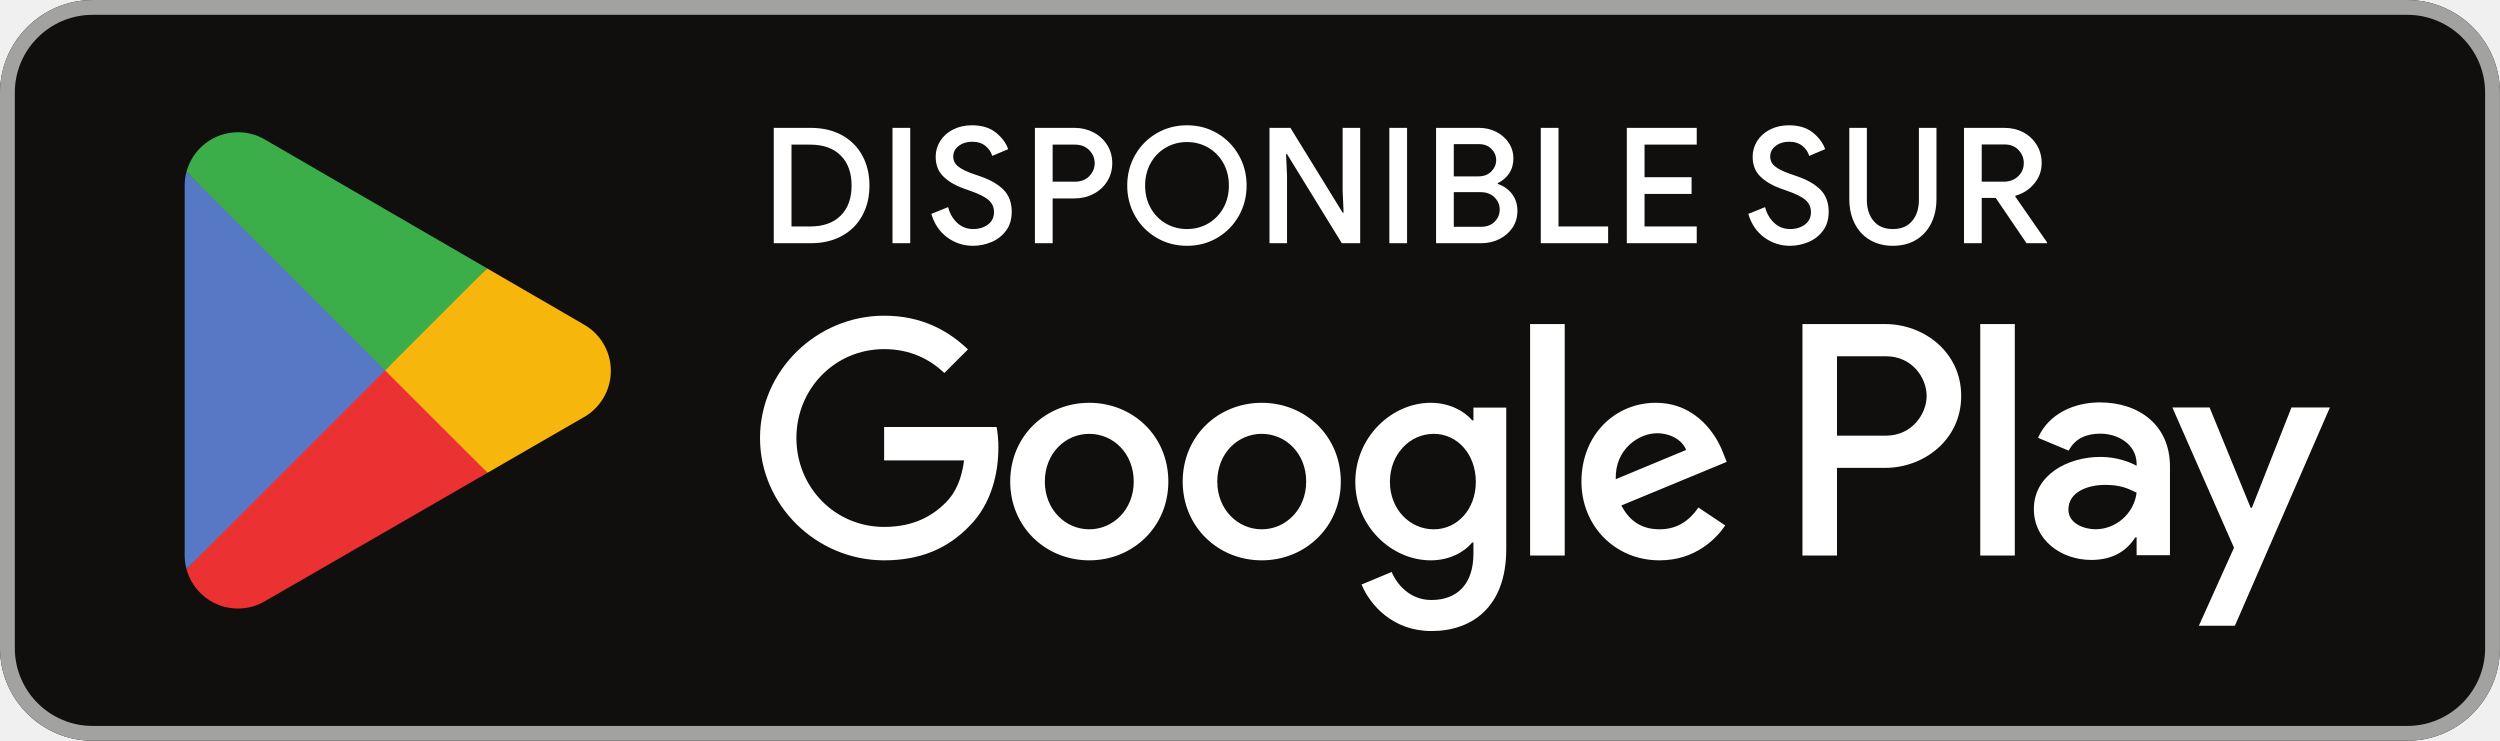
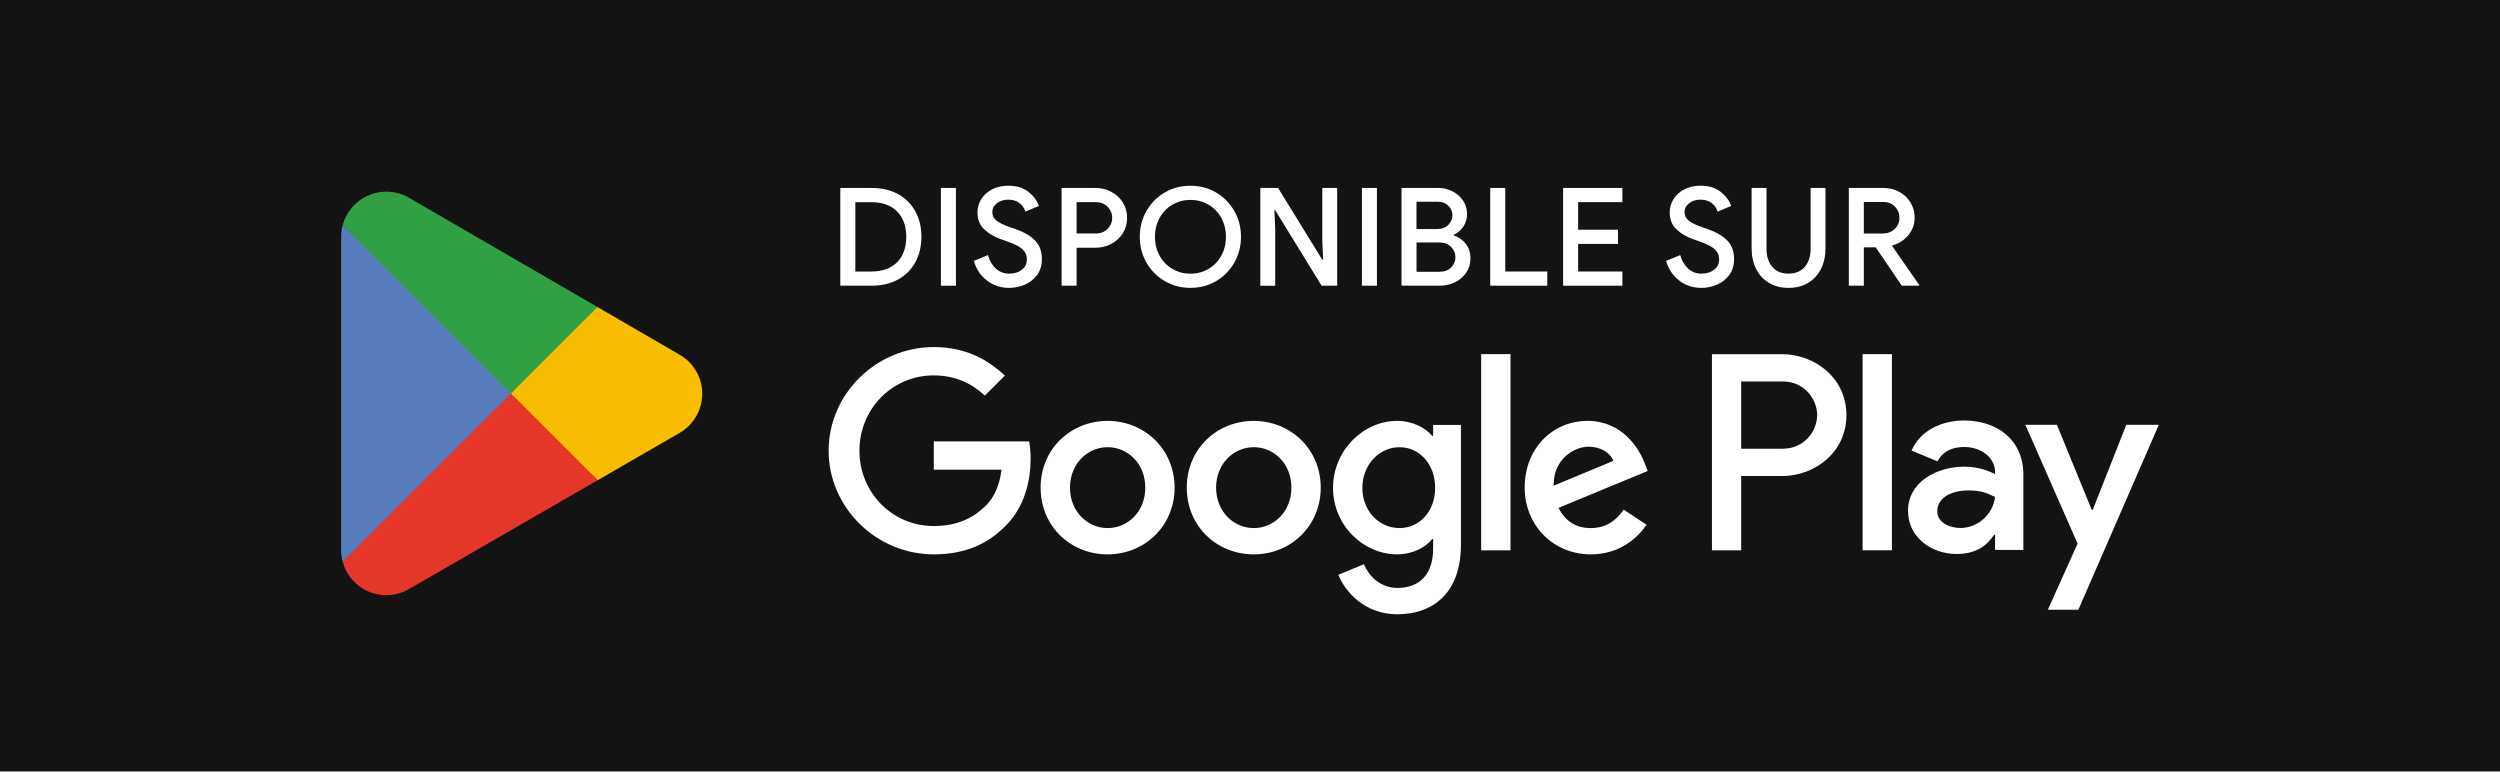
- <svg xmlns="http://www.w3.org/2000/svg" width="861.333" height="255.209">
-   <defs>
-     <clipPath clipPathUnits="userSpaceOnUse" id="prefix__a">
-       <path d="M0 2207.03h6460V292.961H0z" />
-     </clipPath>
-     <clipPath clipPathUnits="userSpaceOnUse" id="prefix__b">
-       <path d="M0 2207.04h6460V292.961H0z" />
-     </clipPath>
-   </defs>
-   <g clip-path="url(#prefix__a)" transform="matrix(.13333 0 0 -.13333 0 294.27)">
-     <path d="M6220.74 292.969H239.262C107.668 292.969 0 400.629 0 532.23v1435.55c0 131.6 107.668 239.26 239.262 239.26H6220.74c131.59 0 239.26-107.66 239.26-239.26V532.23c0-131.601-107.67-239.261-239.26-239.261" fill="#100f0d" />
-     <path d="M6220.74 2207.03H239.262C107.668 2207.03 0 2099.36 0 1967.77V532.219c0-131.598 107.668-239.258 239.262-239.258H6220.74c131.59 0 239.26 107.66 239.26 239.258V1967.77c0 131.59-107.67 239.26-239.26 239.26m0-38.28c110.83 0 200.98-90.15 200.98-200.98V532.219c0-110.828-90.15-200.981-200.98-200.981H239.262c-110.828 0-200.977 90.153-200.977 200.981V1967.77c0 110.83 90.149 200.98 200.977 200.98H6220.74" fill="#a2a2a1" />
-     <path d="M5117.09 771.48h89.29v598.19h-89.29zm804.24 382.72l-102.35-259.36h-3.07l-106.23 259.36h-96.18l159.3-362.481-90.82-201.649h93.12l245.53 564.13zm-506.36-314.77c-29.29 0-70.06 14.64-70.06 50.808 0 46.184 50.77 63.844 94.65 63.844 39.24 0 57.71-8.473 81.59-20-6.94-55.422-54.65-94.652-106.18-94.652m10.76 327.83c-64.65 0-131.64-28.47-159.34-91.54l79.28-33.12c16.94 33.12 48.48 43.89 81.59 43.89 46.18 0 93.12-27.71 93.89-76.95v-6.17c-16.17 9.23-50.82 23.06-93.12 23.06-85.42 0-172.41-46.942-172.41-134.649 0-80.062 70.05-131.601 148.53-131.601 60.05 0 93.12 26.898 113.94 58.48h3.06v-46.18h86.18v229.36c0 106.18-79.24 165.42-181.6 165.42m-551.83-85.89h-127v205.09h127c66.76 0 104.65-55.32 104.65-102.55 0-46.37-37.89-102.54-104.65-102.54m-2.29 288.3h-213.95V771.48h89.24v226.622h124.71c98.96 0 196.24 71.688 196.24 185.808 0 114.13-97.28 185.76-196.24 185.76M3704.93 839.328c-61.68 0-113.31 51.633-113.31 122.551 0 71.681 51.63 124.131 113.31 124.131 60.91 0 108.67-52.45 108.67-124.131 0-70.918-47.76-122.551-108.67-122.551m102.5 281.372h-3.06c-20.05 23.88-58.57 45.51-107.14 45.51-101.79 0-195.05-89.44-195.05-204.331 0-114.078 93.26-202.75 195.05-202.75 48.57 0 87.09 21.582 107.14 46.269h3.06v-29.277c0-77.902-41.59-119.492-108.67-119.492-54.75 0-88.67 39.293-102.55 72.453l-77.86-32.402c22.35-53.969 81.74-120.25 180.41-120.25 104.84 0 193.51 61.679 193.51 211.992v365.438h-84.84zm146.47-349.22h89.44v598.24h-89.44zm221.27 197.34c-2.29 78.67 60.91 118.72 106.37 118.72 35.51 0 65.56-17.71 75.56-43.16zm277.54 67.85c-16.99 45.51-68.62 129.54-174.23 129.54-104.84 0-191.93-82.5-191.93-203.569 0-114.071 86.33-203.512 201.94-203.512 93.31 0 147.23 57.043 169.63 90.199l-69.38 46.274c-23.17-33.922-54.75-56.274-100.25-56.274-45.47 0-77.86 20.82-98.68 61.633l272.14 112.599zm-2168.07 67.04v-86.32h206.58c-6.18-48.57-22.35-84.031-46.99-108.671-30.1-30.098-77.14-63.219-159.59-63.219-127.24 0-226.67 102.5-226.67 229.74 0 127.19 99.43 229.69 226.67 229.69 68.62 0 118.72-26.94 155.71-61.63l60.91 60.86c-51.67 49.34-120.25 87.14-216.62 87.14-174.23 0-320.7-141.88-320.7-316.06 0-174.279 146.47-316.111 320.7-316.111 94.03 0 164.95 30.871 220.45 88.672 57.04 57.039 74.8 137.187 74.8 201.979 0 20.05-1.54 38.52-4.65 53.93zm530.1-264.382c-61.63 0-114.84 50.871-114.84 123.313 0 73.269 53.21 123.369 114.84 123.369 61.68 0 114.89-50.1 114.89-123.369 0-72.442-53.21-123.313-114.89-123.313m0 326.882c-112.55 0-204.28-85.61-204.28-203.569 0-117.141 91.73-203.512 204.28-203.512s204.33 86.371 204.33 203.512c0 117.959-91.78 203.569-204.33 203.569m445.69-326.882c-61.67 0-114.89 50.871-114.89 123.313 0 73.269 53.22 123.369 114.89 123.369 61.69 0 114.85-50.1 114.85-123.369 0-72.442-53.16-123.313-114.85-123.313m0 326.882c-112.54 0-204.28-85.61-204.28-203.569 0-117.141 91.74-203.512 204.28-203.512 112.55 0 204.28 86.371 204.28 203.512 0 117.959-91.73 203.569-204.28 203.569" fill="#fff" />
-     <path d="M991.355 1277.56L481.879 736.828c.047-.09.047-.238.098-.328 15.644-58.719 69.238-101.93 132.882-101.93 25.457 0 49.336 6.891 69.817 18.95l1.625.96 573.459 330.891-268.405 292.189" fill="#eb3131" />
-     <path d="M1506.77 1369.63l-.48.34-247.59 143.51-278.927-248.21L1259.7 985.43l246.25 142.07c43.16 23.36 72.5 68.86 72.5 121.31 0 52.16-28.91 97.42-71.68 120.82" fill="#f6b60b" />
-     <path d="M481.871 1763.11c-3.066-11.29-4.691-23.16-4.691-35.41V772.191c0-12.25 1.625-24.113 4.738-35.363l526.942 526.902-526.989 499.38" fill="#5778c5" />
-     <path d="M995.121 1249.95l263.659 263.62-572.784 332.09c-20.816 12.49-45.125 19.67-71.109 19.67-63.641 0-117.332-43.31-132.981-102.07 0-.05-.047-.1-.047-.15l513.262-513.16" fill="#3bad49" />
-   </g>
-   <g clip-path="url(#prefix__b)" fill="#fff" transform="matrix(.13333 0 0 -.13333 0 294.27)">
-     <path d="M2093.55 1621.88c33.86 0 60.16 9.36 78.89 28.09 18.73 18.74 28.1 44.61 28.1 77.64s-9.37 58.92-28.1 77.65c-18.73 18.73-45.03 28.1-78.89 28.1h-48.3v-211.48zm-94.09 254.78h95.34c30.81 0 57.66-6.25 80.55-18.74 22.9-12.49 40.52-30.04 52.87-52.66 12.36-22.63 18.53-48.5 18.53-77.65 0-29.14-6.17-55.02-18.53-77.64-12.35-22.62-29.97-40.17-52.87-52.66-22.89-12.49-49.74-18.73-80.55-18.73h-95.34v298.08M2306.28 1876.66h45.79v-298.08h-45.79v298.08M2447.82 1593.56c-19.7 14.43-33.44 34.69-41.21 60.78l43.29 17.49c4.45-16.65 12.36-30.26 23.73-40.8 11.38-10.55 25.12-15.82 41.22-15.82 14.98 0 27.69 3.88 38.09 11.66 10.41 7.77 15.61 18.45 15.61 32.05 0 12.49-4.58 22.83-13.74 31.02-9.16 8.19-24.98 16.17-47.46 23.94l-18.73 6.66c-20.26 7.21-37.12 17.28-50.58 30.18-13.46 12.91-20.19 30.04-20.19 51.42 0 14.7 3.96 28.31 11.87 40.79 7.91 12.49 19 22.34 33.3 29.56 14.29 7.22 30.46 10.83 48.5 10.83 25.81 0 46.49-6.32 62.03-18.94 15.54-12.64 26.09-26.86 31.65-42.68l-41.23-17.49c-2.77 10-8.6 18.6-17.48 25.82-8.88 7.21-20.4 10.82-34.56 10.82-13.59 0-25.11-3.61-34.55-10.82-9.43-7.22-14.15-16.38-14.15-27.48 0-10.27 4.23-18.8 12.7-25.6 8.45-6.81 21.57-13.25 39.33-19.36l19.15-6.66c25.54-8.89 45.24-20.4 59.13-34.55 13.87-14.16 20.81-33.04 20.81-56.62 0-19.43-4.93-35.74-14.78-48.92-9.85-13.19-22.48-22.96-37.88-29.35-15.41-6.38-31.16-9.57-47.26-9.57-24.7 0-46.9 7.21-66.61 21.64M2777.96 1737.61c15.26 0 27.54 4.78 36.84 14.36 9.3 9.58 13.95 20.74 13.95 33.51s-4.65 23.94-13.95 33.52c-9.3 9.57-21.58 14.36-36.84 14.36h-57.87v-95.75zm-103.66 139.05h102.41c17.76 0 34.06-3.89 48.92-11.66 14.84-7.78 26.64-18.6 35.39-32.47 8.74-13.89 13.11-29.57 13.11-47.05 0-17.48-4.37-33.16-13.11-47.04-8.75-13.88-20.55-24.71-35.39-32.47-14.86-7.77-31.16-11.66-48.92-11.66h-56.62v-115.73h-45.79v298.08M3122.03 1629.57c16.52 9.58 29.56 22.9 39.13 39.97 9.58 17.07 14.37 36.43 14.37 58.07 0 21.66-4.79 41.01-14.37 58.08-9.57 17.07-22.61 30.39-39.13 39.97-16.51 9.57-34.76 14.36-54.74 14.36-19.99 0-38.24-4.79-54.75-14.36-16.51-9.58-29.55-22.9-39.13-39.97-9.57-17.07-14.37-36.42-14.37-58.08 0-21.64 4.8-41 14.37-58.07 9.58-17.07 22.62-30.39 39.13-39.97 16.51-9.57 34.76-14.36 54.75-14.36 19.98 0 38.23 4.79 54.74 14.36zm-133.43-36.84c-23.59 13.88-42.12 32.68-55.57 56.41-13.47 23.74-20.2 49.89-20.2 78.47 0 28.59 6.73 54.75 20.2 78.48 13.45 23.73 31.98 42.53 55.57 56.41 23.59 13.88 49.82 20.82 78.69 20.82 28.86 0 55.01-6.94 78.47-20.82 23.45-13.88 41.91-32.68 55.37-56.41 13.46-23.73 20.19-49.89 20.19-78.48 0-28.58-6.73-54.73-20.19-78.47-13.46-23.73-31.92-42.53-55.37-56.41-23.46-13.88-49.61-20.81-78.47-20.81-28.87 0-55.1 6.93-78.69 20.81M3280.43 1876.66h54.12l134.88-218.99h2.5l-2.5 57.46v161.53h45.38v-298.08h-47.46l-141.54 230.22h-2.5l2.5-57.46v-172.76h-45.38v298.08M3590.17 1876.66h45.79v-298.08h-45.79v298.08M3827.47 1621.04c14.42 0 26.02 4.37 34.76 13.11 8.74 8.75 13.11 19.22 13.11 31.43 0 12.22-4.51 22.76-13.52 31.64-9.03 8.89-21.03 13.33-36.02 13.33h-69.11v-89.51zm-7.08 130.3c13.88 0 24.98 4.23 33.3 12.71 8.33 8.46 12.49 18.24 12.49 29.34 0 11.1-4.1 20.75-12.27 28.94-8.2 8.18-18.81 12.28-31.86 12.28h-65.36v-83.27zm-109.49 125.32h111.57c15.82 0 30.53-3.48 44.13-10.41 13.6-6.94 24.36-16.45 32.27-28.52 7.91-12.07 11.86-25.47 11.86-40.18s-3.68-27.54-11.03-38.5c-7.36-10.97-17.14-19.36-29.36-25.19v-2.08c15.55-5.28 27.9-14.02 37.06-26.23 9.15-12.21 13.73-26.64 13.73-43.3 0-16.37-4.23-30.87-12.69-43.5-8.47-12.63-19.85-22.48-34.14-29.56-14.3-7.07-29.91-10.61-46.83-10.61H3710.9v298.08M3981.49 1876.66h45.8v-254.78h128.22v-43.3h-174.02v298.08M4203.81 1876.66h180.68v-43.3H4249.6v-84.09h121.56v-43.3H4249.6v-84.09h134.89v-43.3h-180.68v298.08M4558.91 1593.56c-19.71 14.43-33.45 34.69-41.21 60.78l43.29 17.49c4.44-16.65 12.35-30.26 23.73-40.8 11.37-10.55 25.11-15.82 41.22-15.82 14.98 0 27.68 3.88 38.08 11.66 10.41 7.77 15.62 18.45 15.62 32.05 0 12.49-4.58 22.83-13.74 31.02-9.16 8.19-24.98 16.17-47.46 23.94l-18.73 6.66c-20.27 7.21-37.12 17.28-50.59 30.18-13.46 12.91-20.18 30.04-20.18 51.42 0 14.7 3.95 28.31 11.86 40.79 7.91 12.49 19 22.34 33.3 29.56 14.3 7.22 30.46 10.83 48.51 10.83 25.81 0 46.48-6.32 62.03-18.94 15.54-12.64 26.08-26.86 31.64-42.68l-41.22-17.49c-2.77 10-8.6 18.6-17.48 25.82-8.89 7.21-20.4 10.82-34.56 10.82-13.6 0-25.12-3.61-34.55-10.82-9.44-7.22-14.15-16.38-14.15-27.48 0-10.27 4.23-18.8 12.69-25.6 8.46-6.81 21.57-13.25 39.34-19.36l19.15-6.66c25.54-8.89 45.23-20.4 59.12-34.55 13.88-14.16 20.81-33.04 20.81-56.62 0-19.43-4.92-35.74-14.78-48.92-9.85-13.19-22.48-22.96-37.88-29.35-15.41-6.38-31.16-9.57-47.25-9.57-24.71 0-46.91 7.21-66.61 21.64M4832.22 1586.9c-17.07 9.99-30.26 24.15-39.55 42.47-9.31 18.31-13.95 39.55-13.95 63.69v183.6h45.37v-186.1c0-22.48 5.83-40.65 17.49-54.53 11.65-13.89 28.17-20.82 49.54-20.82 21.65 0 38.3 6.93 49.95 20.82 11.66 13.88 17.49 32.05 17.49 54.53v186.1h45.39v-183.6c0-23.87-4.58-44.96-13.74-63.28-9.16-18.31-22.21-32.54-39.14-42.67-16.93-10.13-36.92-15.19-59.95-15.19-22.2 0-41.84 4.99-58.9 14.98M5178.37 1737.61c14.43 0 26.57 4.57 36.43 13.73 9.85 9.16 14.78 20.68 14.78 34.56 0 12.76-4.51 23.94-13.53 33.51-9.02 9.58-21.02 14.37-36.01 14.37h-59.12v-96.17zm-103.24 139.05h104.49c18.04 0 34.35-3.89 48.92-11.66 14.57-7.78 26.08-18.6 34.56-32.47 8.45-13.89 12.69-29.57 12.69-47.05 0-19.98-6.45-37.68-19.35-53.07-12.91-15.41-29.09-25.75-48.51-31.02l-.42-2.08 82.02-118.23v-2.5h-52.87l-79.52 116.98h-36.22v-116.98h-45.79v298.08" />
-   </g>
+ <svg xmlns="http://www.w3.org/2000/svg" width="175" height="54" viewBox="0 0 175 54" fill="none">
+   <rect width="175" height="54" fill="#131313" />
+   <path d="M87.763 29.462C85.181 29.462 83.074 31.427 83.074 34.135C83.074 36.843 85.178 38.806 87.763 38.806C90.347 38.806 92.452 36.823 92.452 34.135C92.452 31.447 90.347 29.462 87.763 29.462ZM87.763 36.965C86.347 36.965 85.126 35.797 85.126 34.135C85.126 32.473 86.347 31.303 87.763 31.303C89.179 31.303 90.398 32.453 90.398 34.135C90.398 35.818 89.177 36.965 87.763 36.965ZM77.533 29.462C74.95 29.462 72.843 31.427 72.843 34.135C72.843 36.843 74.948 38.806 77.533 38.806C80.117 38.806 82.222 36.823 82.222 34.135C82.222 31.447 80.115 29.462 77.533 29.462ZM77.533 36.965C76.119 36.965 74.898 35.797 74.898 34.135C74.898 32.473 76.119 31.303 77.533 31.303C78.947 31.303 80.17 32.453 80.17 34.135C80.17 35.818 78.949 36.965 77.533 36.965ZM65.365 30.896V32.877H70.107C69.965 33.993 69.595 34.805 69.028 35.372C68.338 36.063 67.259 36.823 65.365 36.823C62.445 36.823 60.161 34.47 60.161 31.55C60.161 28.631 62.443 26.278 65.365 26.278C66.94 26.278 68.09 26.895 68.939 27.692L70.337 26.294C69.15 25.163 67.576 24.295 65.365 24.295C61.367 24.295 58.004 27.552 58.004 31.55C58.004 35.549 61.367 38.806 65.365 38.806C67.523 38.806 69.15 38.097 70.426 36.77C71.735 35.462 72.143 33.621 72.143 32.133C72.143 31.674 72.109 31.25 72.038 30.896H65.367H65.365ZM115.131 32.434C114.74 31.39 113.556 29.462 111.132 29.462C108.708 29.462 106.727 31.355 106.727 34.135C106.727 36.754 108.708 38.806 111.362 38.806C113.503 38.806 114.74 37.498 115.255 36.736L113.662 35.673C113.129 36.451 112.406 36.965 111.362 36.965C110.317 36.965 109.574 36.488 109.096 35.551L115.342 32.967L115.131 32.437V32.434ZM108.761 33.993C108.708 32.186 110.159 31.268 111.203 31.268C112.018 31.268 112.709 31.674 112.939 32.26L108.763 33.995L108.761 33.993ZM103.681 38.521H105.734V24.791H103.681V38.521ZM100.319 30.506H100.248C99.789 29.957 98.903 29.462 97.789 29.462C95.452 29.462 93.313 31.514 93.313 34.151C93.313 36.788 95.455 38.804 97.789 38.804C98.905 38.804 99.789 38.308 100.248 37.741H100.319V38.413C100.319 40.202 99.364 41.156 97.824 41.156C96.568 41.156 95.787 40.254 95.471 39.495L93.683 40.238C94.195 41.478 95.558 43 97.824 43C100.229 43 102.265 41.583 102.265 38.133V29.746H100.319V30.508V30.506ZM97.966 36.965C96.549 36.965 95.365 35.781 95.365 34.153C95.365 32.526 96.549 31.305 97.966 31.305C99.382 31.305 100.461 32.508 100.461 34.153C100.461 35.799 99.364 36.965 97.966 36.965ZM124.746 24.793H119.836V38.524H121.883V33.322H124.746C127.018 33.322 129.249 31.677 129.249 29.058C129.249 26.439 127.016 24.793 124.746 24.793ZM124.799 31.41H121.883V26.703H124.799C126.332 26.703 127.202 27.972 127.202 29.055C127.202 30.139 126.332 31.408 124.799 31.408M137.464 29.436C135.981 29.436 134.444 30.091 133.808 31.537L135.628 32.296C136.016 31.537 136.741 31.289 137.501 31.289C138.561 31.289 139.638 31.925 139.656 33.054V33.196C139.284 32.985 138.49 32.666 137.519 32.666C135.559 32.666 133.562 33.742 133.562 35.758C133.562 37.596 135.171 38.779 136.971 38.779C138.35 38.779 139.108 38.161 139.585 37.436H139.656V38.496H141.635V33.231C141.635 30.793 139.817 29.434 137.467 29.434M137.219 36.958C136.546 36.958 135.61 36.623 135.61 35.792C135.61 34.732 136.776 34.328 137.783 34.328C138.683 34.328 139.108 34.523 139.656 34.787C139.498 36.059 138.403 36.961 137.219 36.961M148.842 29.735L146.492 35.689H146.421L143.983 29.735H141.775L145.431 38.055L143.347 42.683H145.484L151.119 29.735H148.84H148.842ZM130.383 38.519H132.433V24.788H130.383V38.519Z" fill="white" />
+   <path d="M35.683 26.907L23.988 39.317C23.988 39.317 23.988 39.322 23.988 39.324C24.346 40.672 25.577 41.663 27.039 41.663C27.624 41.663 28.17 41.505 28.641 41.229L28.678 41.206L41.841 33.611L35.681 26.904L35.683 26.907Z" fill="#E43629" />
+   <path d="M47.512 24.793L47.501 24.786L41.818 21.492L35.416 27.189L41.841 33.612L47.492 30.35C48.483 29.813 49.156 28.768 49.156 27.566C49.156 26.363 48.492 25.33 47.51 24.793" fill="#F9BD00" />
+   <path d="M23.989 15.762C23.918 16.021 23.881 16.294 23.881 16.574V38.506C23.881 38.788 23.918 39.059 23.989 39.319L36.083 27.225L23.986 15.762H23.989Z" fill="#587DBE" />
+   <path d="M35.768 27.541L41.821 21.491L28.673 13.868C28.196 13.581 27.638 13.416 27.041 13.416C25.581 13.416 24.349 14.41 23.988 15.76C23.988 15.76 23.988 15.76 23.988 15.762L35.77 27.541H35.768Z" fill="#30A043" />
+   <path d="M58.822 13.157H61.01C61.717 13.157 62.334 13.299 62.86 13.586C63.385 13.873 63.789 14.274 64.074 14.796C64.359 15.314 64.499 15.909 64.499 16.577C64.499 17.245 64.356 17.839 64.074 18.358C63.789 18.877 63.385 19.281 62.86 19.567C62.334 19.854 61.719 19.997 61.01 19.997H58.822V13.154V13.157ZM60.982 19.005C61.76 19.005 62.364 18.789 62.793 18.36C63.222 17.931 63.438 17.336 63.438 16.579C63.438 15.822 63.222 15.227 62.793 14.798C62.364 14.368 61.76 14.153 60.982 14.153H59.874V19.007H60.982V19.005Z" fill="white" />
+   <path d="M65.863 13.156H66.915V19.999H65.863V13.156Z" fill="white" />
+   <path d="M69.112 19.654C68.659 19.324 68.345 18.858 68.166 18.259L69.16 17.857C69.261 18.238 69.445 18.552 69.704 18.793C69.966 19.037 70.28 19.156 70.65 19.156C70.994 19.156 71.285 19.067 71.524 18.887C71.763 18.709 71.882 18.463 71.882 18.151C71.882 17.864 71.777 17.627 71.568 17.439C71.356 17.251 70.994 17.067 70.477 16.891L70.048 16.737C69.582 16.572 69.197 16.34 68.887 16.044C68.577 15.748 68.423 15.355 68.423 14.864C68.423 14.526 68.515 14.214 68.696 13.927C68.878 13.64 69.132 13.415 69.461 13.248C69.789 13.083 70.161 13 70.574 13C71.166 13 71.641 13.145 71.997 13.434C72.353 13.723 72.596 14.049 72.722 14.414L71.777 14.816C71.712 14.586 71.579 14.389 71.375 14.223C71.171 14.058 70.907 13.976 70.581 13.976C70.255 13.976 70.005 14.058 69.787 14.223C69.571 14.389 69.463 14.6 69.463 14.855C69.463 15.091 69.559 15.286 69.754 15.442C69.95 15.598 70.25 15.748 70.656 15.887L71.097 16.041C71.682 16.246 72.135 16.51 72.454 16.835C72.773 17.161 72.931 17.593 72.931 18.135C72.931 18.58 72.819 18.954 72.591 19.257C72.364 19.56 72.075 19.785 71.722 19.932C71.368 20.079 71.005 20.152 70.636 20.152C70.069 20.152 69.559 19.987 69.107 19.657L69.112 19.654Z" fill="white" />
+   <path d="M74.311 13.156H76.661C77.07 13.156 77.444 13.246 77.783 13.425C78.123 13.604 78.394 13.852 78.596 14.171C78.796 14.49 78.897 14.85 78.897 15.25C78.897 15.649 78.796 16.012 78.596 16.328C78.394 16.647 78.125 16.895 77.783 17.074C77.441 17.253 77.067 17.343 76.661 17.343H75.362V19.999H74.311V13.156ZM76.691 16.347C77.042 16.347 77.322 16.236 77.535 16.016C77.749 15.796 77.855 15.541 77.855 15.247C77.855 14.954 77.749 14.699 77.535 14.478C77.322 14.258 77.04 14.148 76.691 14.148H75.362V16.344H76.691V16.347Z" fill="white" />
+   <path d="M81.525 19.672C80.983 19.353 80.559 18.922 80.249 18.378C79.939 17.834 79.785 17.232 79.785 16.576C79.785 15.919 79.939 15.32 80.249 14.774C80.559 14.23 80.983 13.798 81.525 13.479C82.067 13.16 82.668 13.002 83.332 13.002C83.995 13.002 84.594 13.16 85.133 13.479C85.67 13.798 86.095 14.23 86.405 14.774C86.715 15.318 86.869 15.919 86.869 16.576C86.869 17.232 86.715 17.831 86.405 18.378C86.095 18.922 85.673 19.353 85.133 19.672C84.594 19.991 83.995 20.15 83.332 20.15C82.668 20.15 82.067 19.991 81.525 19.672ZM84.587 18.828C84.966 18.607 85.266 18.302 85.484 17.909C85.705 17.517 85.815 17.074 85.815 16.576C85.815 16.078 85.705 15.635 85.484 15.242C85.264 14.85 84.966 14.544 84.587 14.324C84.208 14.104 83.788 13.993 83.332 13.993C82.875 13.993 82.455 14.104 82.076 14.324C81.697 14.544 81.397 14.85 81.178 15.242C80.958 15.635 80.848 16.078 80.848 16.576C80.848 17.074 80.958 17.517 81.178 17.909C81.399 18.302 81.697 18.607 82.076 18.828C82.455 19.048 82.875 19.158 83.332 19.158C83.788 19.158 84.208 19.048 84.587 18.828Z" fill="white" />
+   <path d="M88.223 13.156H89.465L92.561 18.183H92.618L92.561 16.863V13.156H93.603V19.999H92.513L89.265 14.715H89.207L89.265 16.035V20.001H88.223V13.159V13.156Z" fill="white" />
+   <path d="M95.334 13.156H96.385V19.999H95.334V13.156Z" fill="white" />
+   <path d="M98.103 13.156H100.666C101.028 13.156 101.366 13.237 101.678 13.395C101.99 13.553 102.238 13.771 102.419 14.049C102.601 14.327 102.693 14.634 102.693 14.972C102.693 15.309 102.608 15.603 102.44 15.855C102.27 16.108 102.048 16.301 101.765 16.434V16.482C102.121 16.604 102.406 16.803 102.617 17.084C102.826 17.364 102.931 17.694 102.931 18.077C102.931 18.461 102.835 18.787 102.64 19.076C102.445 19.365 102.185 19.592 101.857 19.755C101.529 19.918 101.171 19.999 100.783 19.999H98.106V13.156H98.103ZM100.618 16.032C100.937 16.032 101.191 15.936 101.382 15.741C101.572 15.546 101.669 15.323 101.669 15.068C101.669 14.813 101.575 14.593 101.387 14.405C101.198 14.217 100.955 14.123 100.654 14.123H99.153V16.035H100.615L100.618 16.032ZM100.781 19.023C101.111 19.023 101.377 18.922 101.579 18.722C101.779 18.523 101.88 18.282 101.88 18.002C101.88 17.722 101.777 17.478 101.57 17.276C101.364 17.072 101.088 16.971 100.744 16.971H99.157V19.025H100.783L100.781 19.023Z" fill="white" />
+   <path d="M104.316 13.156H105.367V19.005H108.309V19.999H104.316V13.156Z" fill="white" />
+   <path d="M109.418 13.156H113.566V14.15H110.469V16.081H113.26V17.074H110.469V19.005H113.566V19.999H109.418V13.156Z" fill="white" />
+   <path d="M117.569 19.654C117.117 19.324 116.802 18.858 116.623 18.259L117.617 17.857C117.718 18.238 117.902 18.552 118.161 18.793C118.423 19.037 118.737 19.156 119.107 19.156C119.451 19.156 119.743 19.067 119.981 18.887C120.22 18.709 120.339 18.463 120.339 18.151C120.339 17.864 120.234 17.627 120.025 17.439C119.814 17.251 119.451 17.067 118.935 16.891L118.505 16.737C118.039 16.572 117.654 16.34 117.344 16.044C117.034 15.748 116.88 15.355 116.88 14.864C116.88 14.526 116.972 14.214 117.153 13.927C117.335 13.64 117.59 13.415 117.918 13.248C118.246 13.083 118.618 13 119.031 13C119.623 13 120.098 13.145 120.454 13.434C120.81 13.723 121.053 14.049 121.179 14.414L120.234 14.816C120.17 14.586 120.036 14.389 119.832 14.223C119.628 14.058 119.364 13.976 119.038 13.976C118.712 13.976 118.462 14.058 118.244 14.223C118.028 14.389 117.918 14.6 117.918 14.855C117.918 15.091 118.014 15.286 118.209 15.442C118.404 15.598 118.705 15.748 119.111 15.887L119.55 16.041C120.135 16.246 120.587 16.51 120.906 16.835C121.225 17.161 121.384 17.593 121.384 18.135C121.384 18.58 121.271 18.954 121.044 19.257C120.817 19.56 120.528 19.785 120.174 19.932C119.821 20.079 119.458 20.152 119.088 20.152C118.521 20.152 118.012 19.987 117.56 19.657L117.569 19.654Z" fill="white" />
+   <path d="M123.841 19.806C123.448 19.577 123.145 19.253 122.932 18.831C122.719 18.411 122.613 17.922 122.613 17.369V13.154H123.655V17.426C123.655 17.942 123.788 18.36 124.057 18.677C124.325 18.996 124.704 19.154 125.193 19.154C125.682 19.154 126.072 18.996 126.341 18.677C126.609 18.358 126.742 17.94 126.742 17.426V13.154H127.784V17.369C127.784 17.917 127.679 18.401 127.47 18.822C127.259 19.241 126.96 19.567 126.572 19.802C126.184 20.033 125.725 20.151 125.195 20.151C124.665 20.151 124.236 20.036 123.843 19.806H123.841Z" fill="white" />
+   <path d="M129.418 13.156H131.817C132.23 13.156 132.604 13.246 132.939 13.425C133.274 13.604 133.538 13.852 133.733 14.171C133.928 14.49 134.025 14.85 134.025 15.25C134.025 15.709 133.875 16.115 133.579 16.468C133.283 16.822 132.911 17.058 132.466 17.18L132.457 17.228L134.339 19.941V19.999H133.125L131.3 17.313H130.469V19.999H129.418V13.156ZM131.787 16.347C132.117 16.347 132.397 16.241 132.622 16.032C132.847 15.821 132.962 15.557 132.962 15.238C132.962 14.944 132.859 14.69 132.652 14.469C132.445 14.249 132.17 14.139 131.826 14.139H130.469V16.347H131.789H131.787Z" fill="white" />
</svg>
